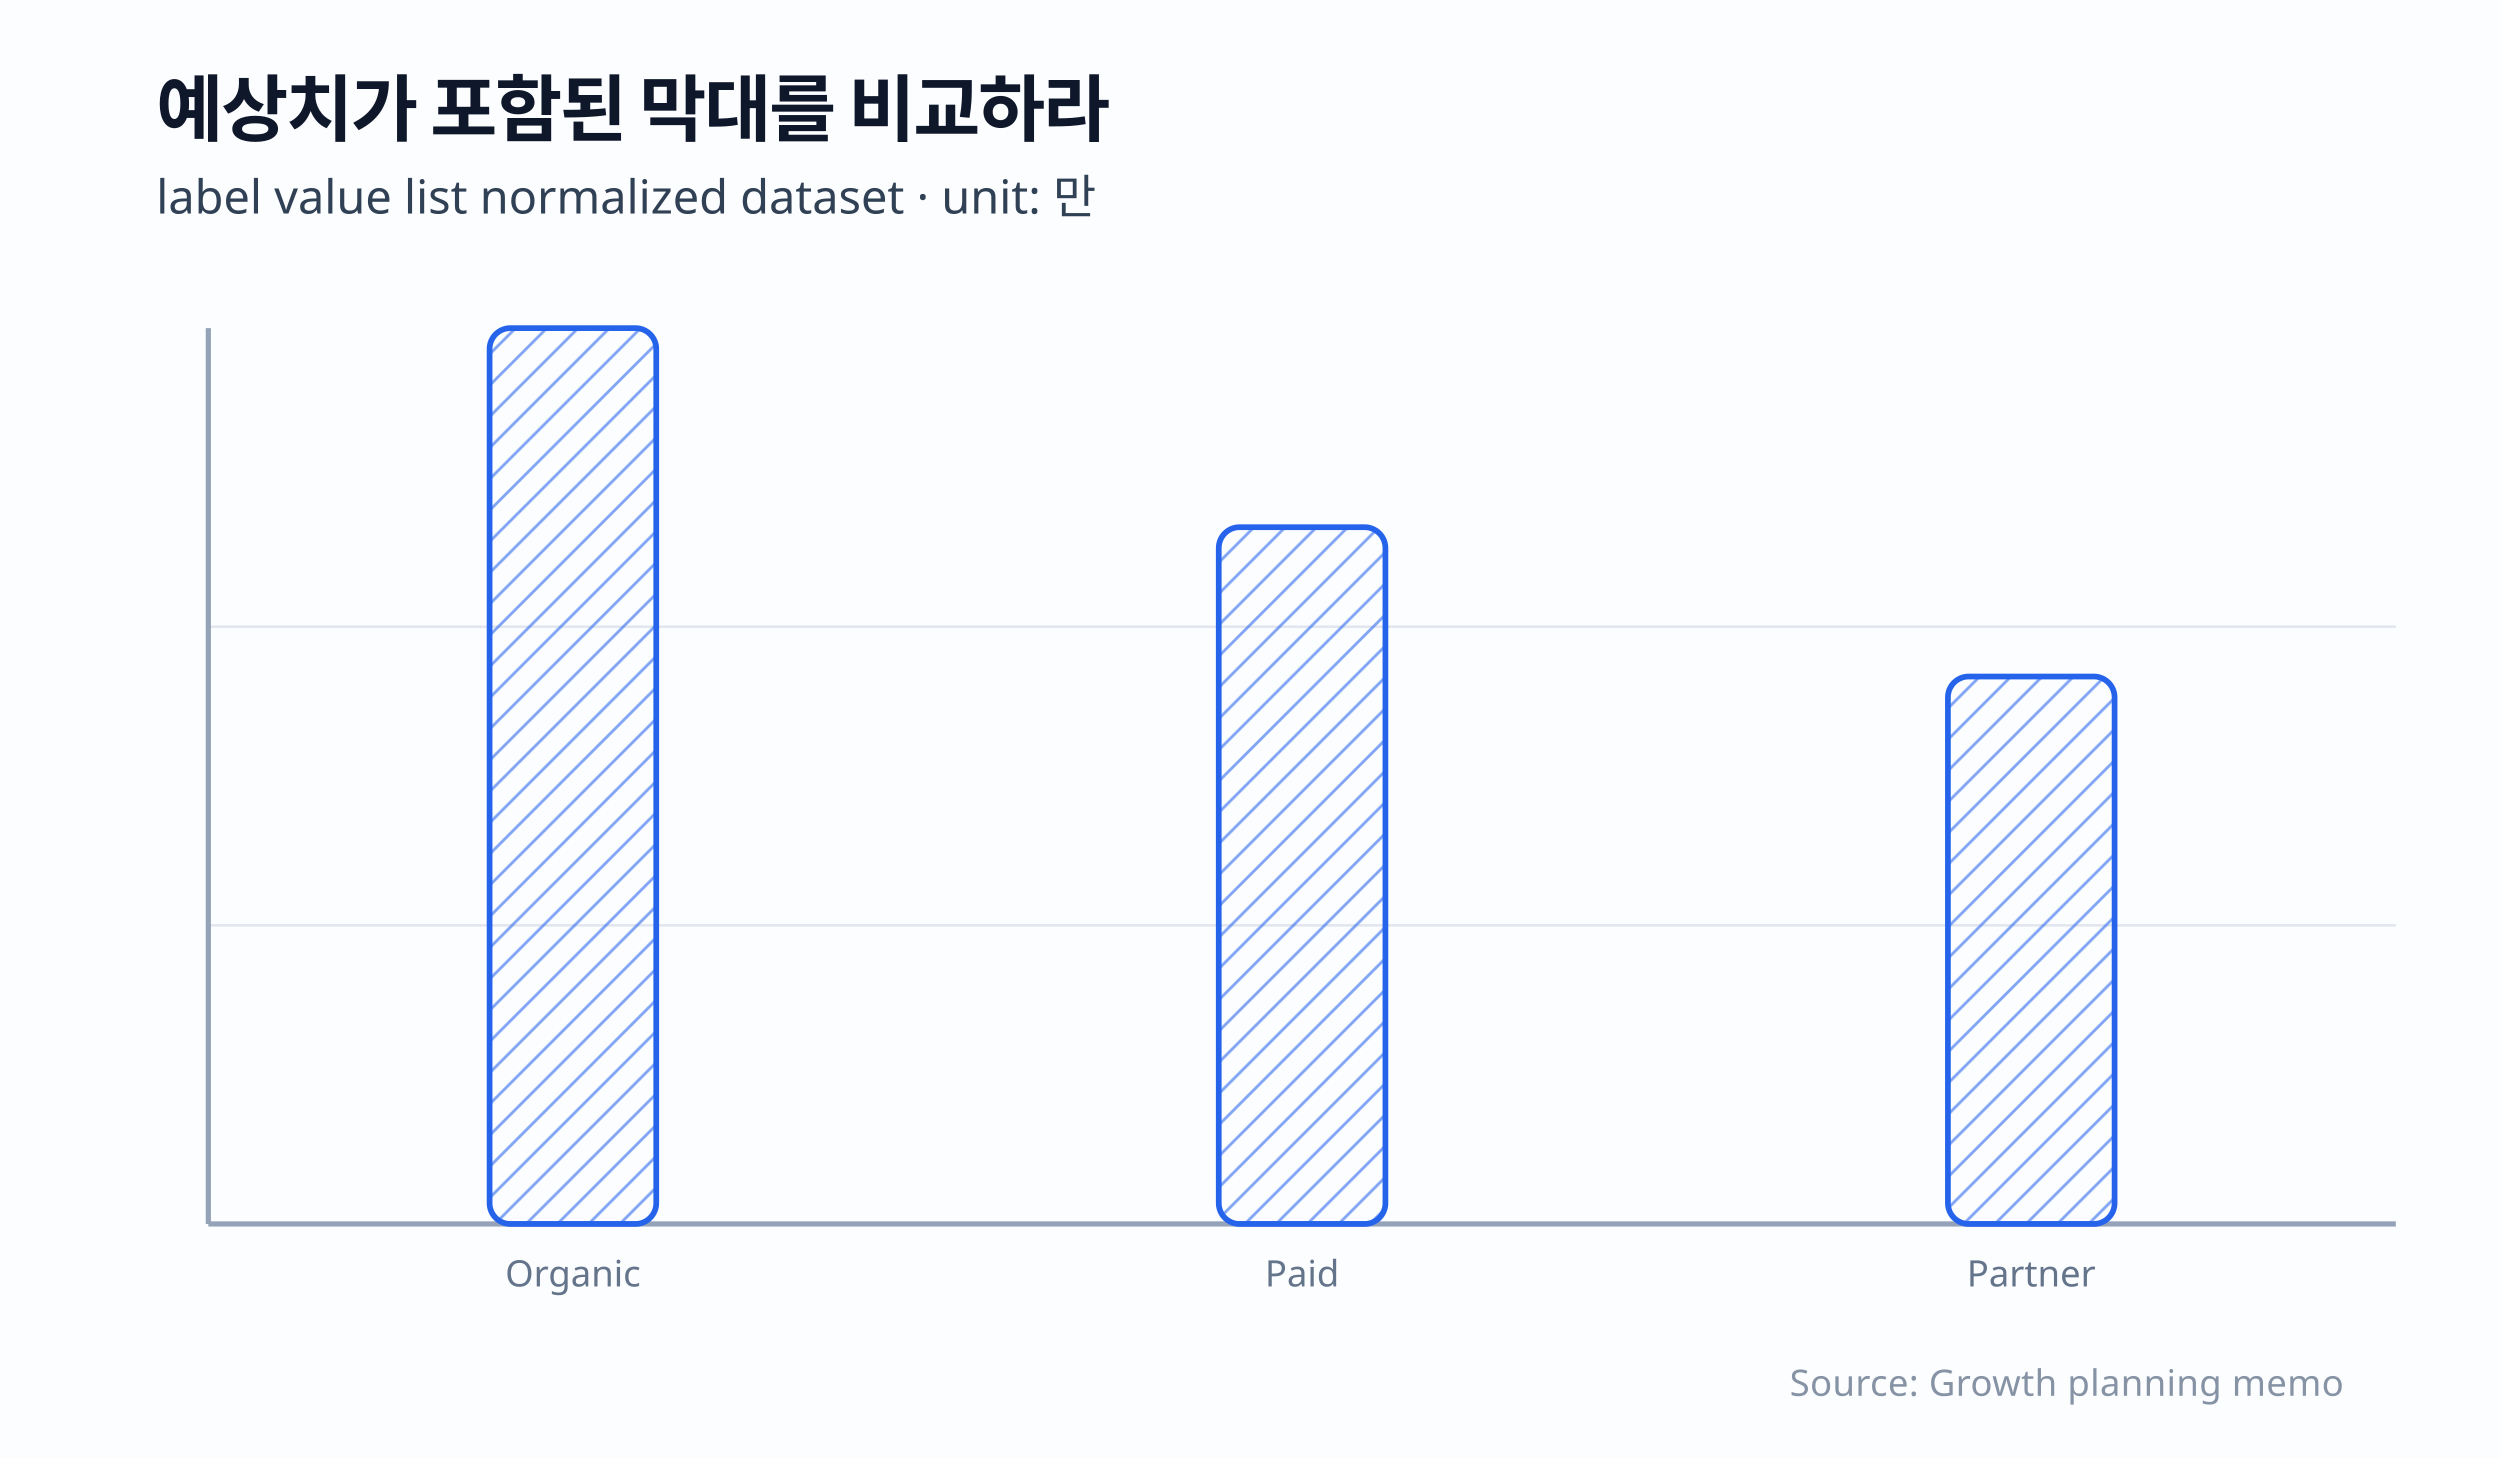
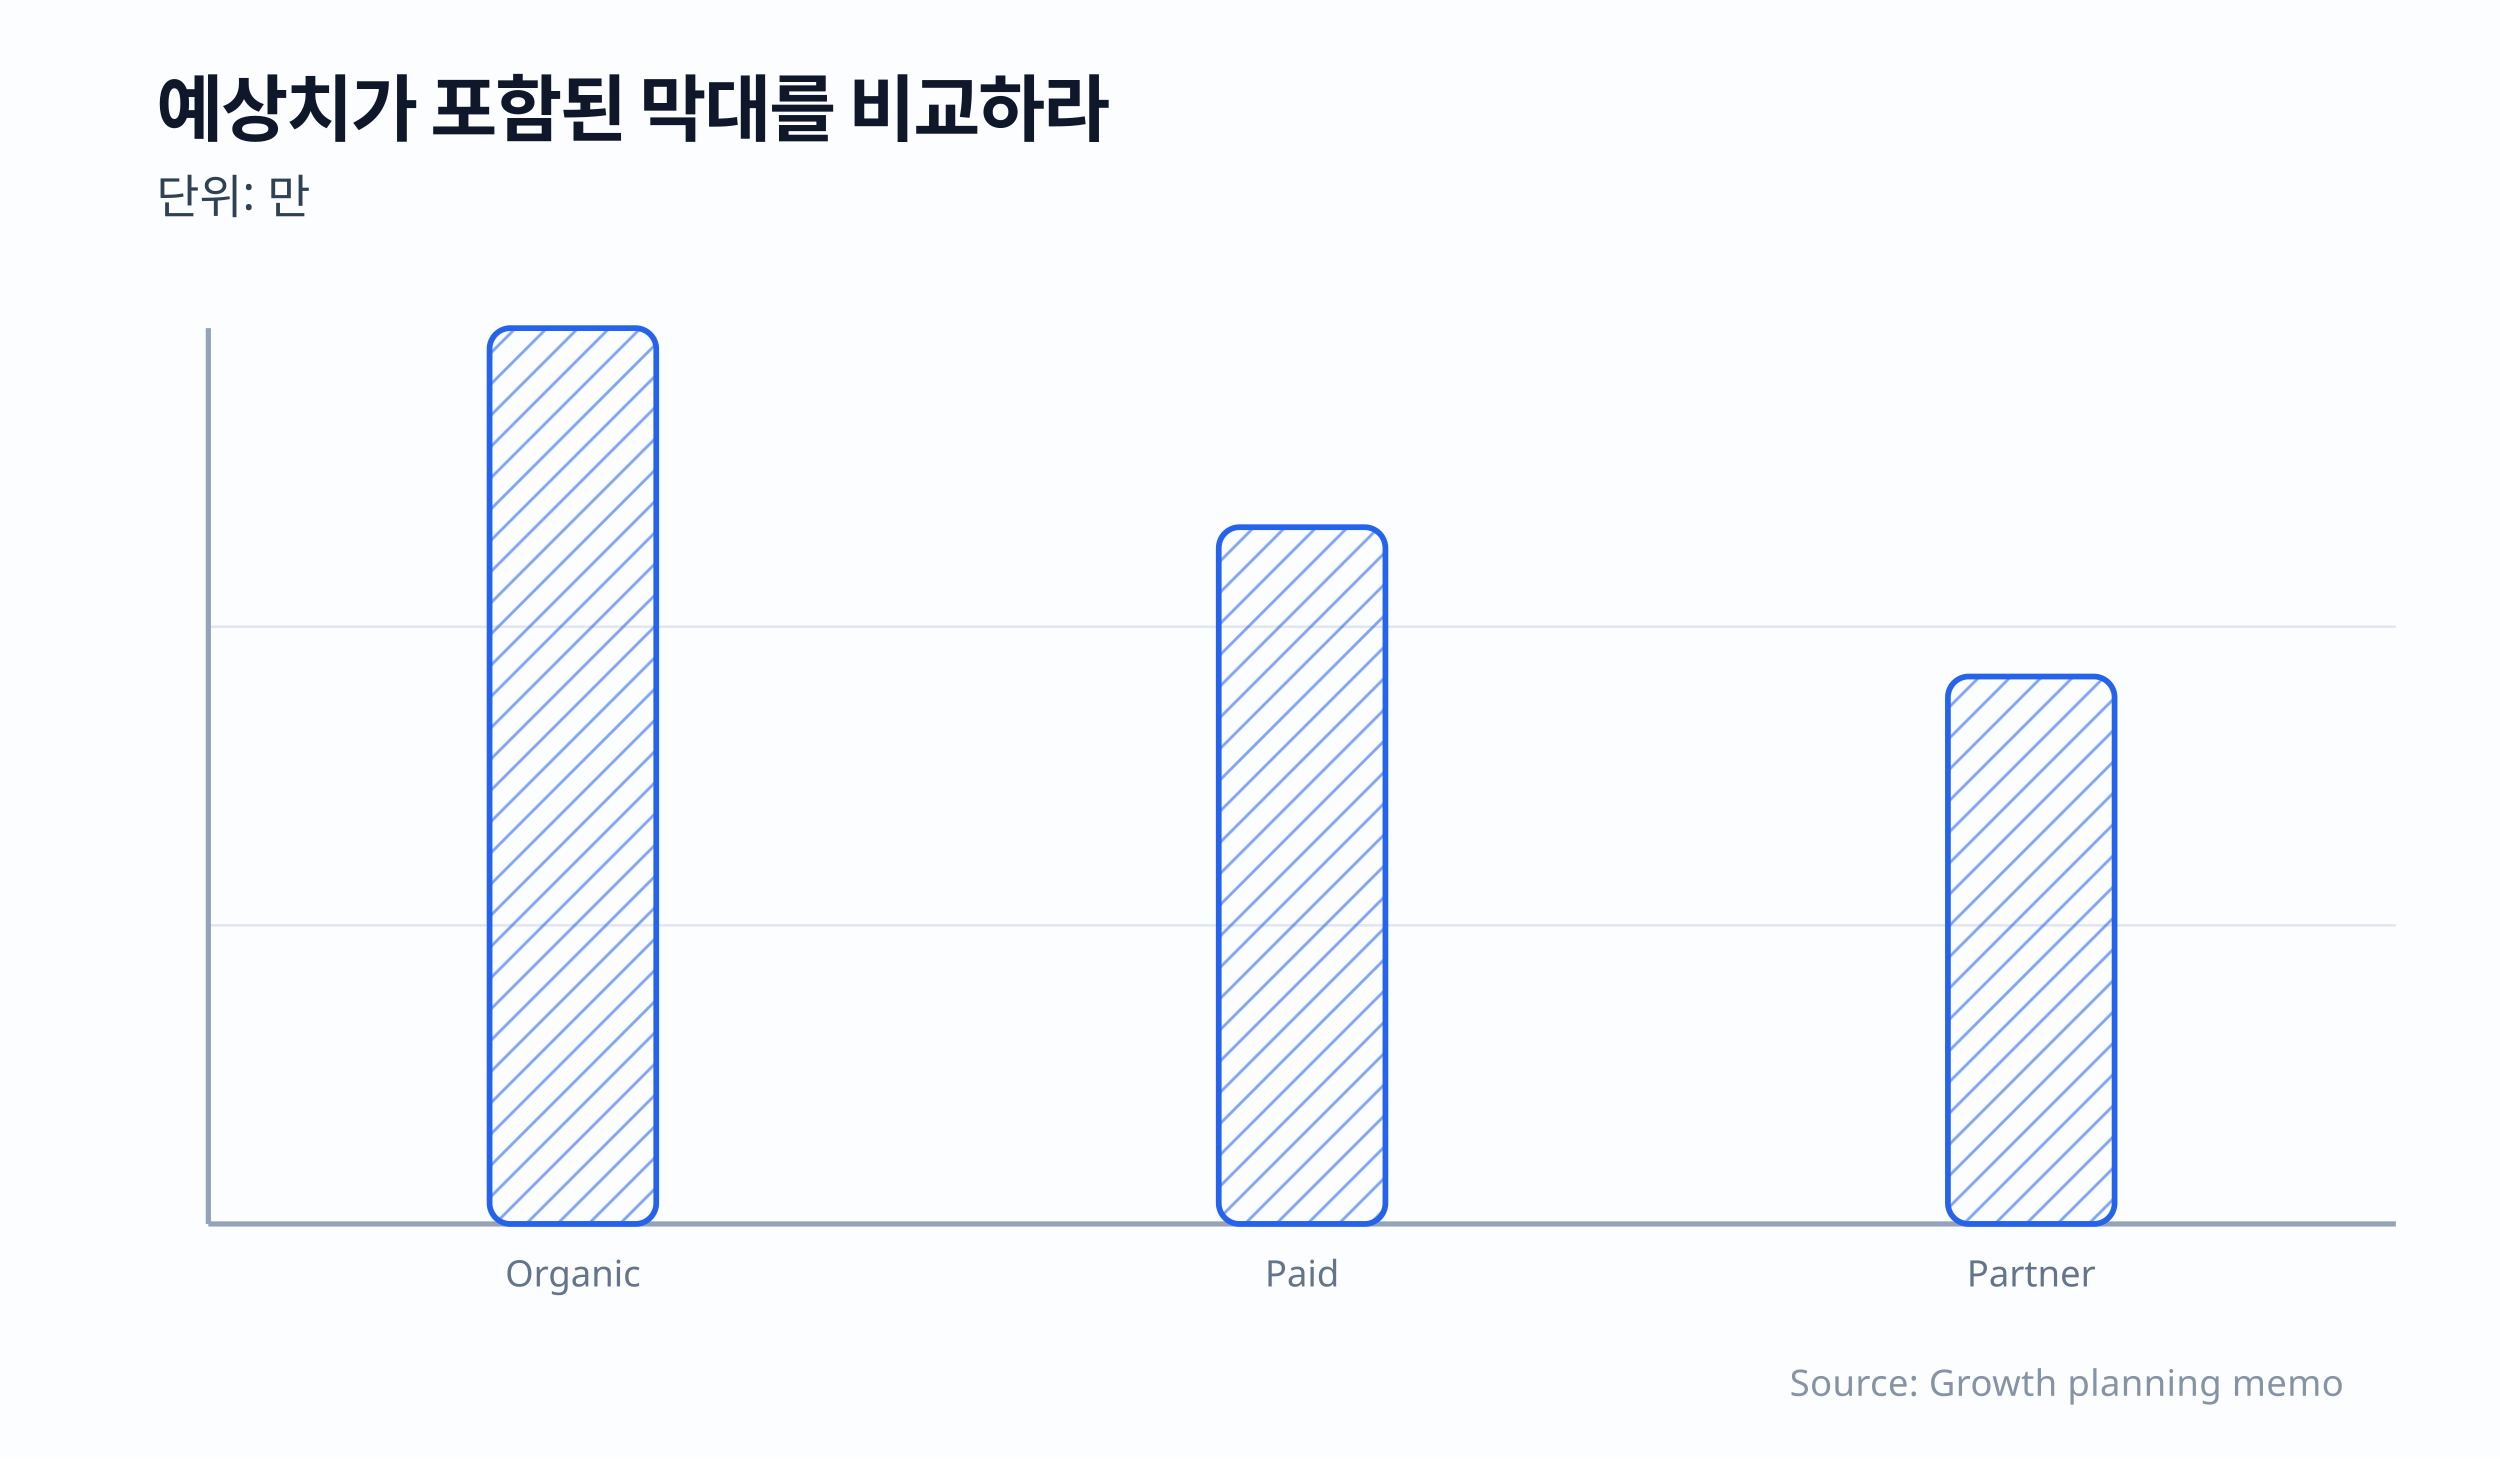
<svg xmlns="http://www.w3.org/2000/svg" width="960" height="560" viewBox="0 0 960 560" fill="none">
  <style>.cg-root .title{font:700 28px 'Space Grotesk', 'Pretendard', 'Apple SD Gothic Neo', sans-serif; fill:#0f172a; letter-spacing:-0.03em;}.cg-root .subtitle{font:500 18px 'Space Grotesk', 'Pretendard', 'Apple SD Gothic Neo', sans-serif; fill:#314155;}.cg-root .label,.cg-root .axis,.cg-root .header,.cg-root .cell{font:600 16px 'Space Grotesk', 'Pretendard', 'Apple SD Gothic Neo', sans-serif; fill:#314155;}.cg-root .value{font:700 16px 'Space Grotesk', 'Pretendard', 'Apple SD Gothic Neo', sans-serif; fill:#0f172a;}.cg-root .header{font-weight:700; fill:#0f172a;}.cg-root .tick{font:500 14px 'Space Grotesk', 'Pretendard', 'Apple SD Gothic Neo', sans-serif; fill:#64748b;}.cg-root .source{font:500 14px 'Space Grotesk', 'Pretendard', 'Apple SD Gothic Neo', sans-serif; fill:#64748b; letter-spacing:0.01em;}.cg-root .stat{font:800 72px 'Space Grotesk', 'Pretendard', 'Apple SD Gothic Neo', sans-serif; fill:#0f172a; letter-spacing:-0.04em;}</style>
  <rect x="0" y="0" width="960" height="560" fill="#fcfdff" />
  <g class="cg-root">
    <text x="60" y="52" class="title" fill="#0f172a" style="fill:#0f172a !important;">예상치가 포함된 막대를 비교하라</text>
-     <text x="60" y="82" class="subtitle" fill="#314155" style="fill:#314155 !important;">label value list normalized dataset · unit: 만</text>
+     <text x="60" y="82" class="subtitle" fill="#314155" style="fill:#314155 !important;">단위: 만</text>
    <line x1="80" y1="240.67" x2="920" y2="240.67" stroke="#cbd5e1" stroke-width="1" stroke-opacity="0.55" />
    <line x1="80" y1="355.33" x2="920" y2="355.33" stroke="#cbd5e1" stroke-width="1" stroke-opacity="0.55" />
    <line x1="80" y1="470" x2="920" y2="470" stroke="#94a3b8" stroke-width="2" />
    <line x1="80" y1="126" x2="80" y2="470" stroke="#94a3b8" stroke-width="2" />
    <rect x="188.00" y="126.00" width="64.00" height="344.00" fill="url(#cg-pattern-bar-0)" stroke="#2563eb" stroke-width="2.2" rx="8" />
    <text x="220.00" y="494" class="tick" text-anchor="middle" fill="#64748b" style="fill:#64748b !important;">Organic</text>
    <rect x="468.00" y="202.44" width="64.00" height="267.56" fill="url(#cg-pattern-bar-1)" stroke="#2563eb" stroke-width="2.2" rx="8" />
    <text x="500.00" y="494" class="tick" text-anchor="middle" fill="#64748b" style="fill:#64748b !important;">Paid</text>
    <rect x="748.00" y="259.78" width="64.00" height="210.22" fill="url(#cg-pattern-bar-2)" stroke="#2563eb" stroke-width="2.2" rx="8" />
    <text x="780.00" y="494" class="tick" text-anchor="middle" fill="#64748b" style="fill:#64748b !important;">Partner</text>
    <defs>
      <pattern id="cg-pattern-bar-0" patternUnits="userSpaceOnUse" width="12.00" height="12.00">
        <path d="M -6.00 6.00 L 6.00 -6.00 M 0 12.00 L 12.00 0 M 6.00 18.00 L 18.00 6.00" stroke="#2563eb" stroke-width="1.1" stroke-opacity="0.56" />
      </pattern>
      <pattern id="cg-pattern-bar-1" patternUnits="userSpaceOnUse" width="12.00" height="12.00">
        <path d="M -6.00 6.00 L 6.00 -6.00 M 0 12.00 L 12.00 0 M 6.00 18.00 L 18.00 6.00" stroke="#2563eb" stroke-width="1.1" stroke-opacity="0.56" />
      </pattern>
      <pattern id="cg-pattern-bar-2" patternUnits="userSpaceOnUse" width="12.00" height="12.00">
        <path d="M -6.00 6.00 L 6.00 -6.00 M 0 12.00 L 12.00 0 M 6.00 18.00 L 18.00 6.00" stroke="#2563eb" stroke-width="1.1" stroke-opacity="0.56" />
      </pattern>
    </defs>
    <text x="900" y="536" class="source" text-anchor="end" opacity="0.78" fill="#64748b" style="fill:#64748b !important;">Source: Growth planning memo</text>
  </g>
</svg>
